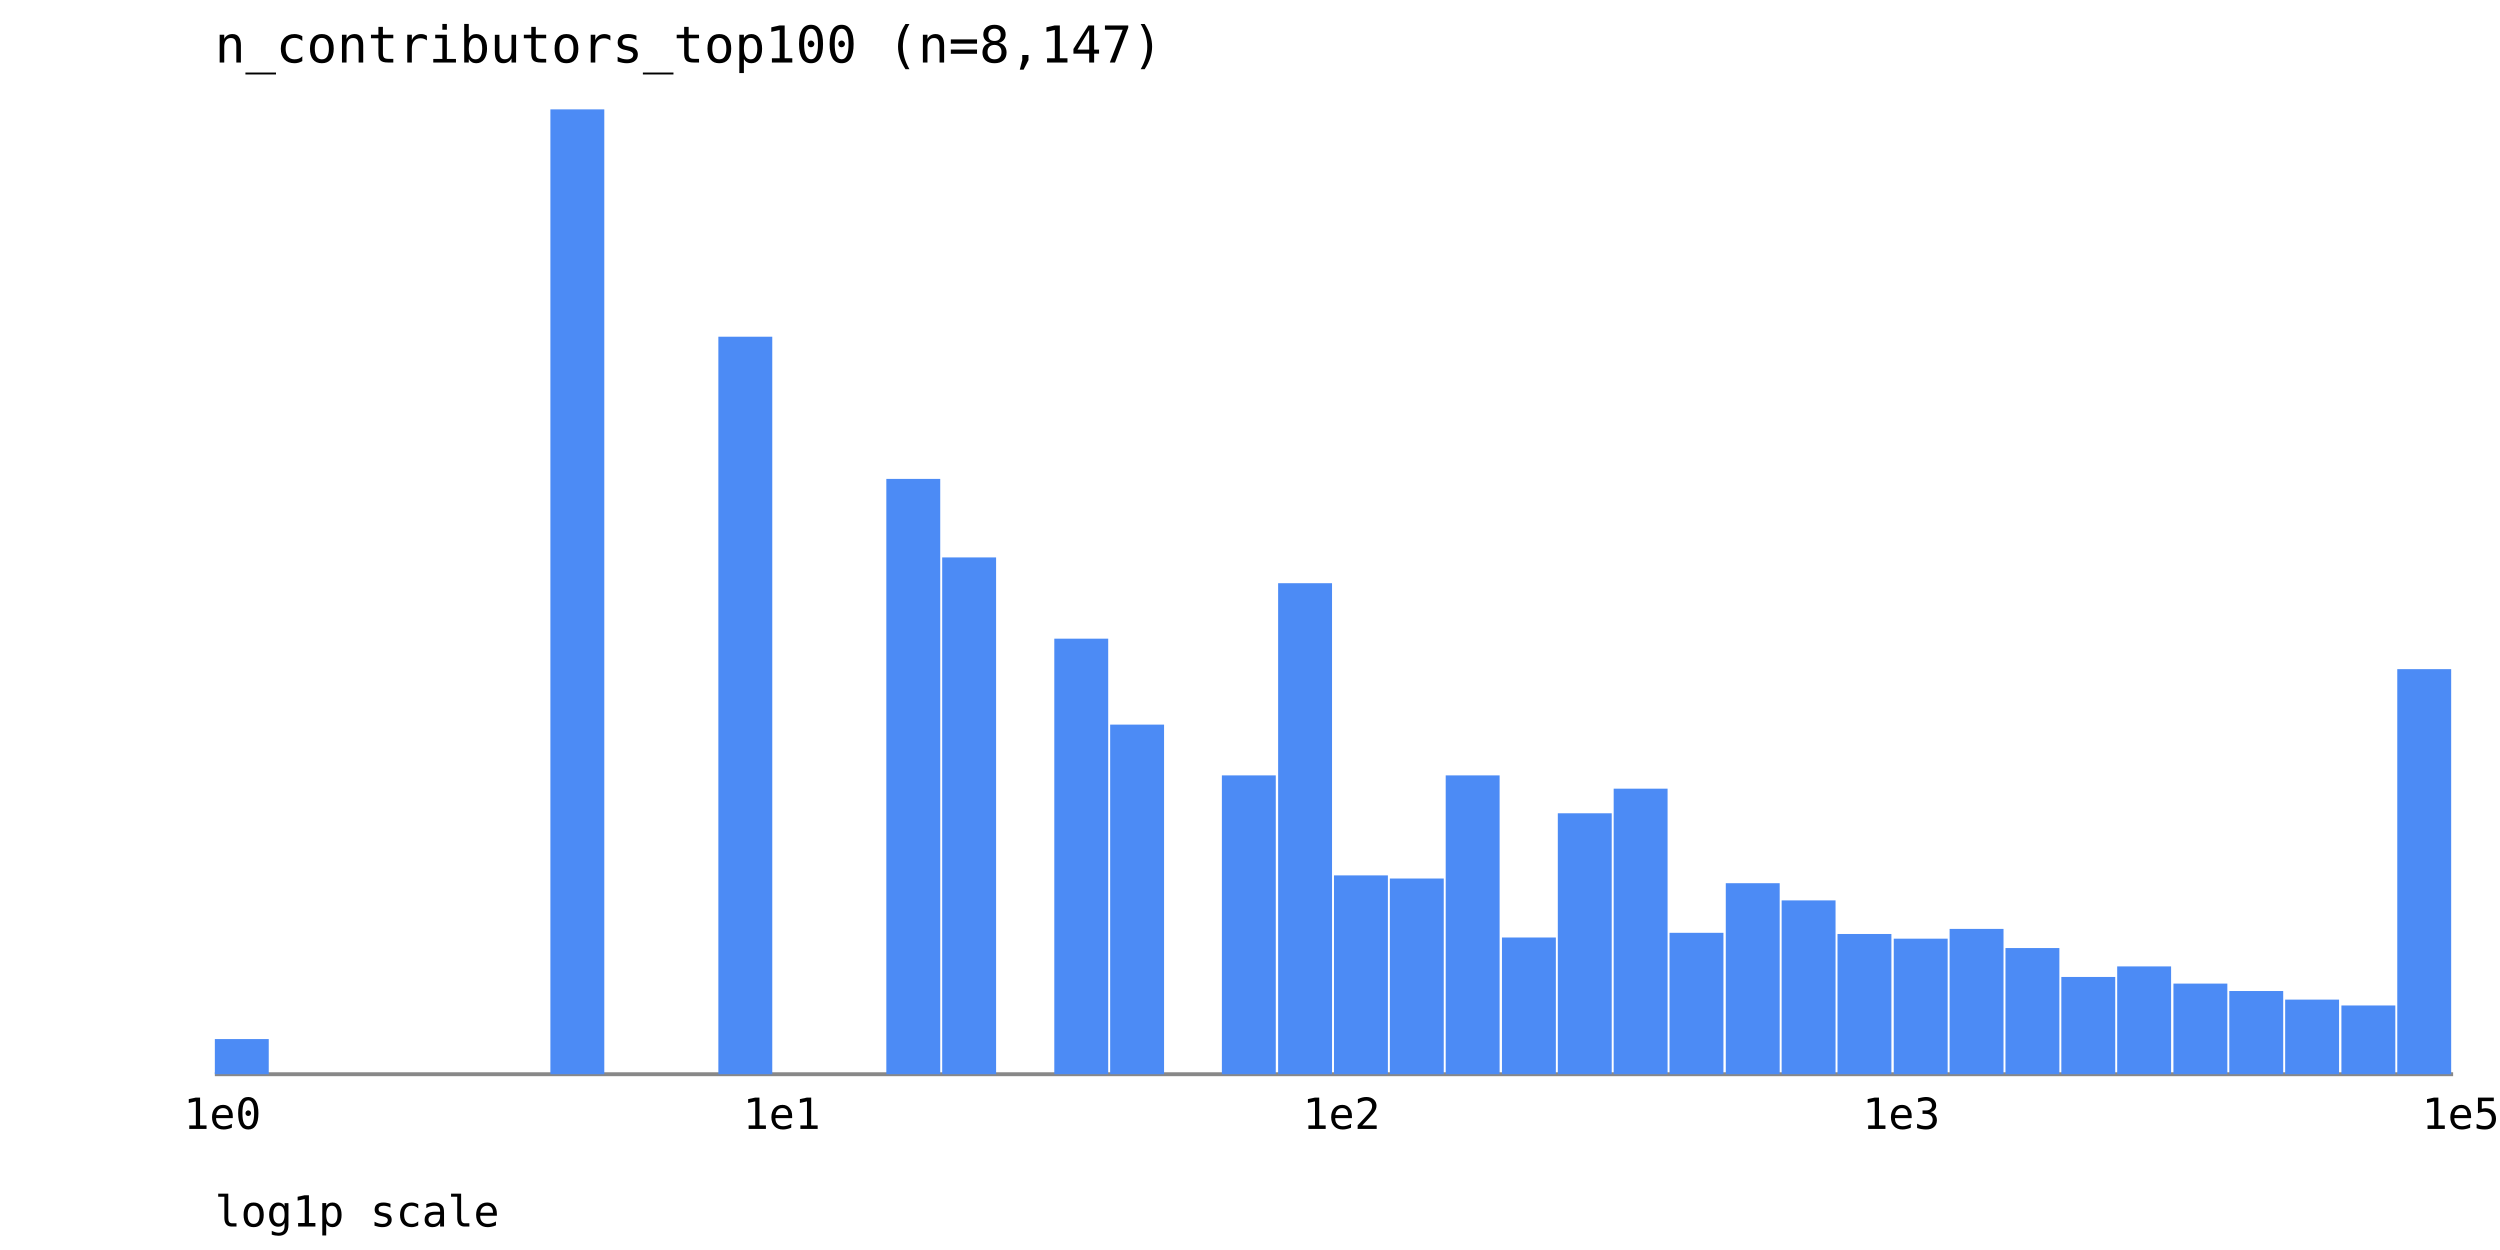
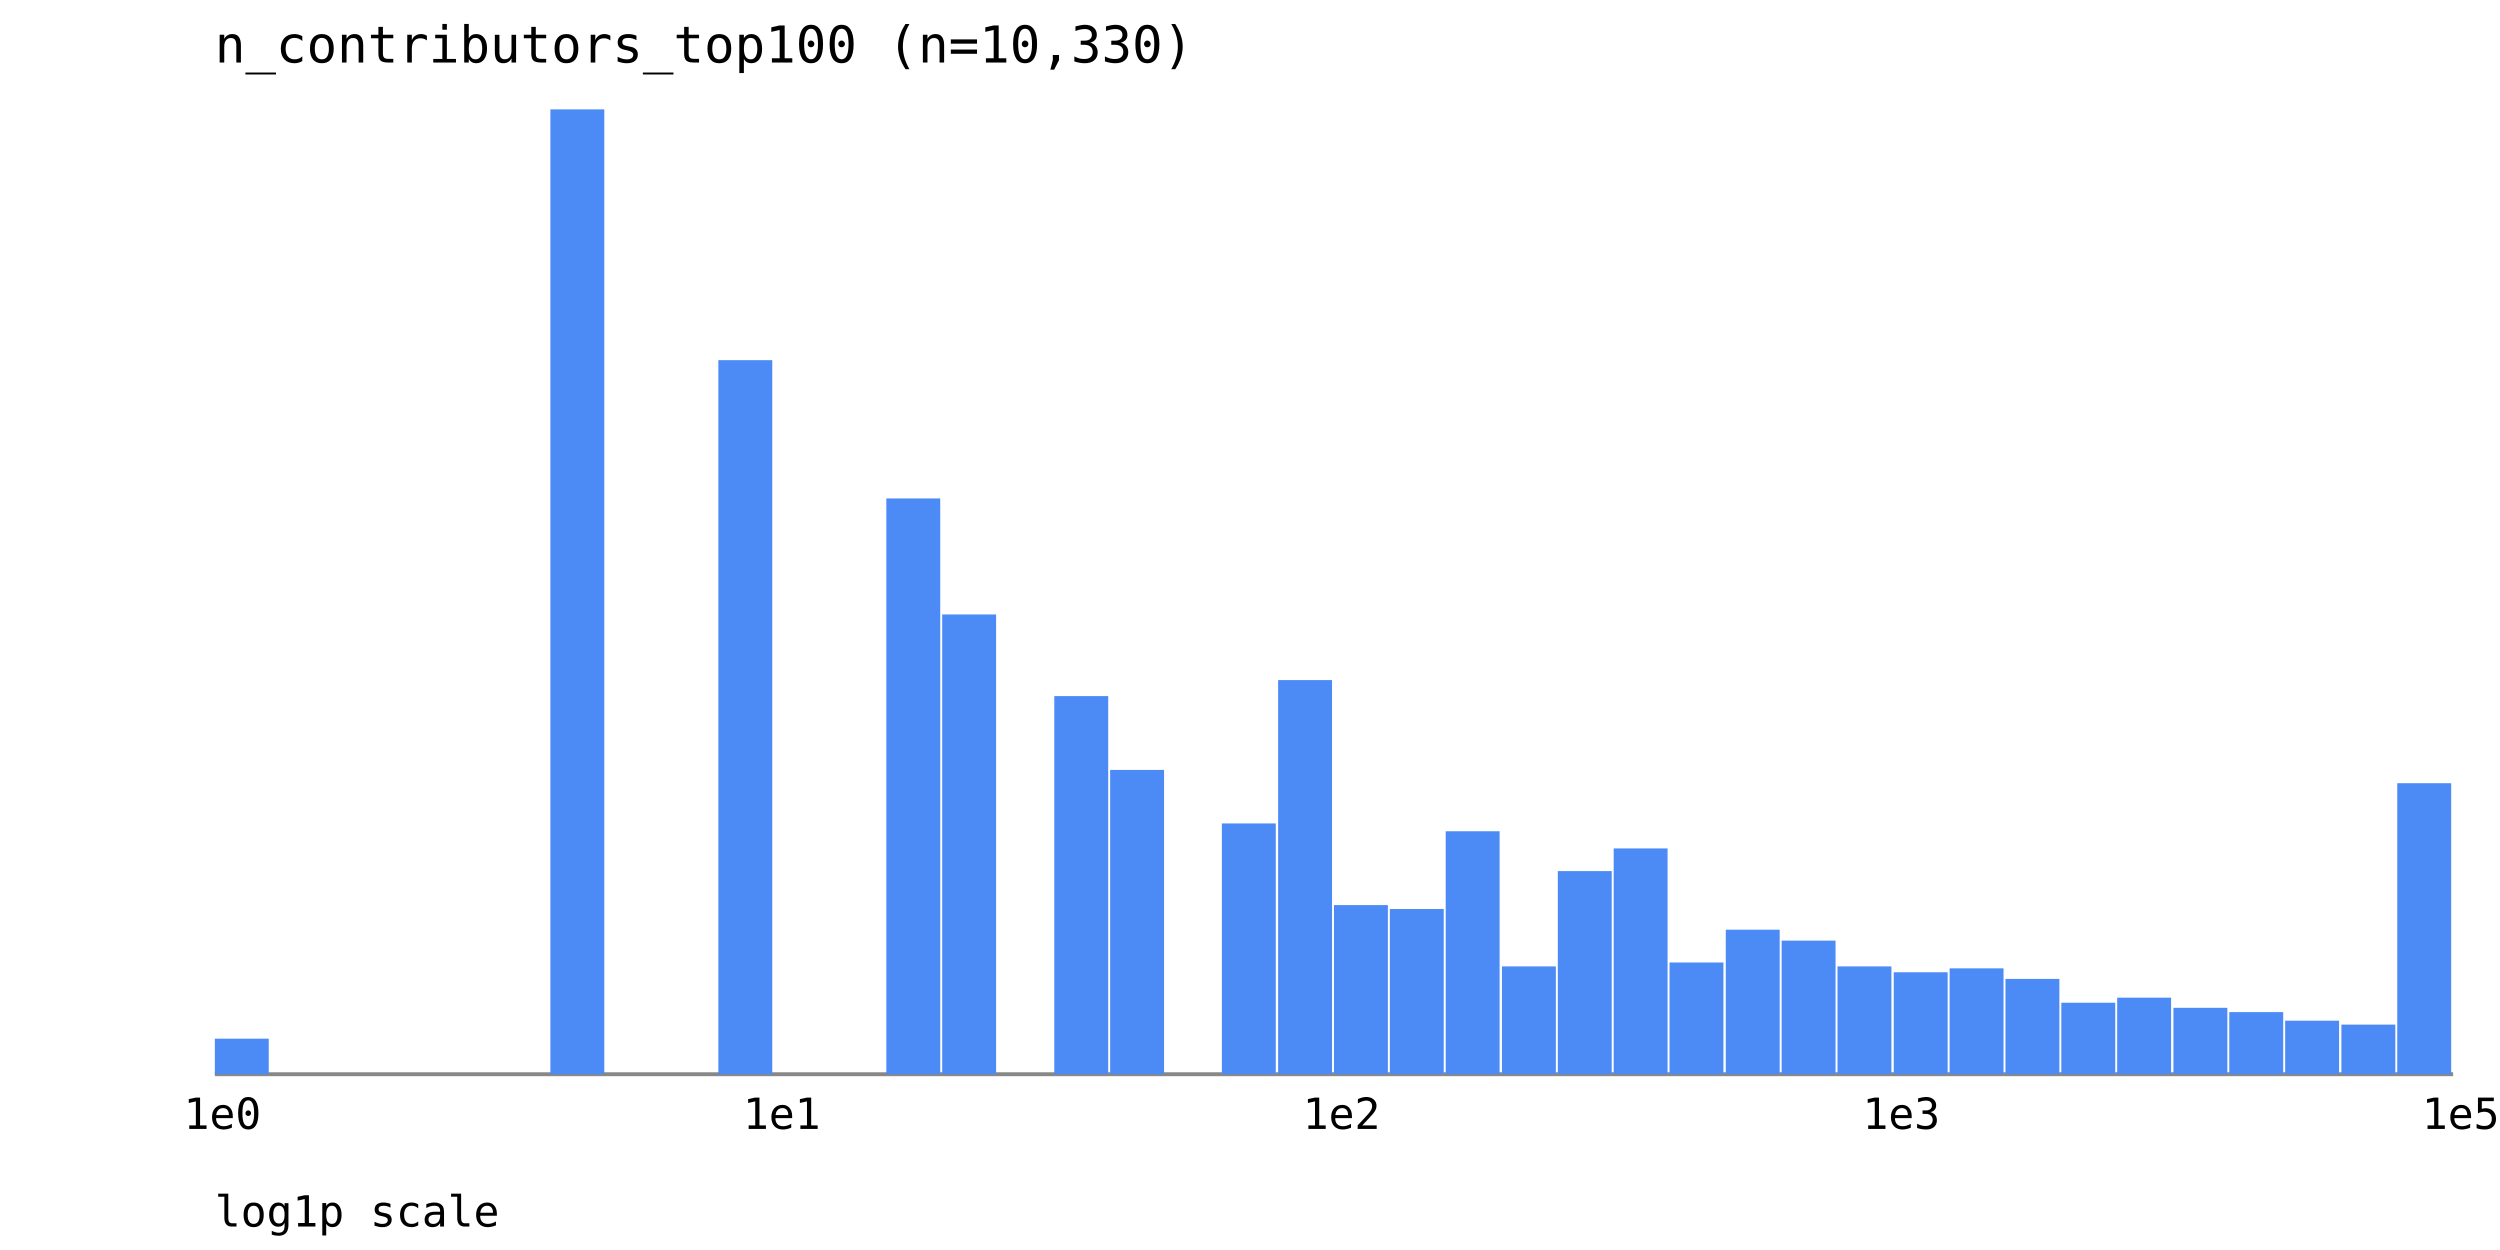
<svg xmlns="http://www.w3.org/2000/svg" width="640" height="320" viewBox="0 0 640 320" font-family="monospace" font-size="11">
-   <text x="55" y="16" font-size="13">n_contributors_top100  (n=8,147)</text>
+   <text x="55" y="16" font-size="13">n_contributors_top100  (n=10,330)</text>
  <line x1="55" y1="275" x2="628" y2="275" stroke="#888" />
  <line x1="55" y1="275" x2="55" y2="275" stroke="#888" />
-   <rect x="55.0" y="266.0" width="13.8" height="9.0" fill="#4c8bf5" />
+   <rect x="55.0" y="265.9" width="13.8" height="9.1" fill="#4c8bf5" />
  <rect x="69.3" y="275.0" width="13.8" height="0.0" fill="#4c8bf5" />
  <rect x="83.7" y="275.0" width="13.8" height="0.0" fill="#4c8bf5" />
  <rect x="98.0" y="275.0" width="13.8" height="0.0" fill="#4c8bf5" />
  <rect x="112.3" y="275.0" width="13.8" height="0.0" fill="#4c8bf5" />
  <rect x="126.6" y="275.0" width="13.8" height="0.0" fill="#4c8bf5" />
  <rect x="140.9" y="28.0" width="13.8" height="247.0" fill="#4c8bf5" />
  <rect x="155.3" y="275.0" width="13.8" height="0.0" fill="#4c8bf5" />
  <rect x="169.6" y="275.0" width="13.8" height="0.0" fill="#4c8bf5" />
-   <rect x="183.9" y="86.2" width="13.8" height="188.8" fill="#4c8bf5" />
+   <rect x="183.9" y="92.2" width="13.8" height="182.8" fill="#4c8bf5" />
  <rect x="198.2" y="275.0" width="13.8" height="0.0" fill="#4c8bf5" />
  <rect x="212.6" y="275.0" width="13.8" height="0.0" fill="#4c8bf5" />
-   <rect x="226.9" y="122.6" width="13.8" height="152.4" fill="#4c8bf5" />
-   <rect x="241.2" y="142.7" width="13.8" height="132.3" fill="#4c8bf5" />
+   <rect x="226.9" y="127.6" width="13.8" height="147.4" fill="#4c8bf5" />
+   <rect x="241.2" y="157.3" width="13.8" height="117.7" fill="#4c8bf5" />
  <rect x="255.5" y="275.0" width="13.8" height="0.0" fill="#4c8bf5" />
-   <rect x="269.9" y="163.5" width="13.8" height="111.5" fill="#4c8bf5" />
-   <rect x="284.2" y="185.5" width="13.8" height="89.5" fill="#4c8bf5" />
+   <rect x="269.9" y="178.2" width="13.8" height="96.8" fill="#4c8bf5" />
+   <rect x="284.2" y="197.1" width="13.8" height="77.9" fill="#4c8bf5" />
  <rect x="298.5" y="275.0" width="13.8" height="0.0" fill="#4c8bf5" />
-   <rect x="312.8" y="198.5" width="13.8" height="76.5" fill="#4c8bf5" />
-   <rect x="327.2" y="149.3" width="13.8" height="125.7" fill="#4c8bf5" />
-   <rect x="341.5" y="224.1" width="13.8" height="50.9" fill="#4c8bf5" />
-   <rect x="355.8" y="224.9" width="13.8" height="50.1" fill="#4c8bf5" />
-   <rect x="370.1" y="198.5" width="13.8" height="76.5" fill="#4c8bf5" />
-   <rect x="384.5" y="240.0" width="13.8" height="35.0" fill="#4c8bf5" />
-   <rect x="398.8" y="208.2" width="13.8" height="66.8" fill="#4c8bf5" />
-   <rect x="413.1" y="201.9" width="13.8" height="73.1" fill="#4c8bf5" />
-   <rect x="427.4" y="238.8" width="13.8" height="36.2" fill="#4c8bf5" />
-   <rect x="441.8" y="226.1" width="13.8" height="48.9" fill="#4c8bf5" />
-   <rect x="456.1" y="230.5" width="13.8" height="44.5" fill="#4c8bf5" />
-   <rect x="470.4" y="239.1" width="13.8" height="35.9" fill="#4c8bf5" />
-   <rect x="484.8" y="240.3" width="13.8" height="34.7" fill="#4c8bf5" />
-   <rect x="499.1" y="237.8" width="13.8" height="37.2" fill="#4c8bf5" />
-   <rect x="513.4" y="242.7" width="13.8" height="32.3" fill="#4c8bf5" />
-   <rect x="527.7" y="250.1" width="13.8" height="24.9" fill="#4c8bf5" />
-   <rect x="542.0" y="247.4" width="13.8" height="27.6" fill="#4c8bf5" />
-   <rect x="556.4" y="251.8" width="13.8" height="23.2" fill="#4c8bf5" />
-   <rect x="570.7" y="253.7" width="13.8" height="21.3" fill="#4c8bf5" />
-   <rect x="585.0" y="255.9" width="13.8" height="19.1" fill="#4c8bf5" />
-   <rect x="599.4" y="257.4" width="13.8" height="17.6" fill="#4c8bf5" />
-   <rect x="613.7" y="171.3" width="13.8" height="103.7" fill="#4c8bf5" />
+   <rect x="312.8" y="210.8" width="13.8" height="64.2" fill="#4c8bf5" />
+   <rect x="327.2" y="174.1" width="13.8" height="100.9" fill="#4c8bf5" />
+   <rect x="341.5" y="231.7" width="13.8" height="43.3" fill="#4c8bf5" />
+   <rect x="355.8" y="232.7" width="13.8" height="42.3" fill="#4c8bf5" />
+   <rect x="370.1" y="212.8" width="13.8" height="62.2" fill="#4c8bf5" />
+   <rect x="384.5" y="247.4" width="13.8" height="27.6" fill="#4c8bf5" />
+   <rect x="398.8" y="223.0" width="13.8" height="52.0" fill="#4c8bf5" />
+   <rect x="413.1" y="217.2" width="13.8" height="57.8" fill="#4c8bf5" />
+   <rect x="427.4" y="246.4" width="13.8" height="28.6" fill="#4c8bf5" />
+   <rect x="441.8" y="238.0" width="13.8" height="37.0" fill="#4c8bf5" />
+   <rect x="456.1" y="240.8" width="13.8" height="34.2" fill="#4c8bf5" />
+   <rect x="470.4" y="247.4" width="13.8" height="27.6" fill="#4c8bf5" />
+   <rect x="484.8" y="248.9" width="13.8" height="26.1" fill="#4c8bf5" />
+   <rect x="499.1" y="247.9" width="13.8" height="27.1" fill="#4c8bf5" />
+   <rect x="513.4" y="250.6" width="13.8" height="24.4" fill="#4c8bf5" />
+   <rect x="527.7" y="256.7" width="13.8" height="18.3" fill="#4c8bf5" />
+   <rect x="542.0" y="255.4" width="13.8" height="19.6" fill="#4c8bf5" />
+   <rect x="556.4" y="258.0" width="13.8" height="17.0" fill="#4c8bf5" />
+   <rect x="570.7" y="259.1" width="13.8" height="15.9" fill="#4c8bf5" />
+   <rect x="585.0" y="261.3" width="13.8" height="13.7" fill="#4c8bf5" />
+   <rect x="599.4" y="262.3" width="13.8" height="12.7" fill="#4c8bf5" />
+   <rect x="613.7" y="200.5" width="13.8" height="74.5" fill="#4c8bf5" />
  <text x="47.0" y="289">1e0</text>
  <text x="190.2" y="289">1e1</text>
  <text x="333.5" y="289">1e2</text>
  <text x="476.8" y="289">1e3</text>
  <text x="620.0" y="289">1e5</text>
  <text x="55" y="314">log1p scale</text>
</svg>
